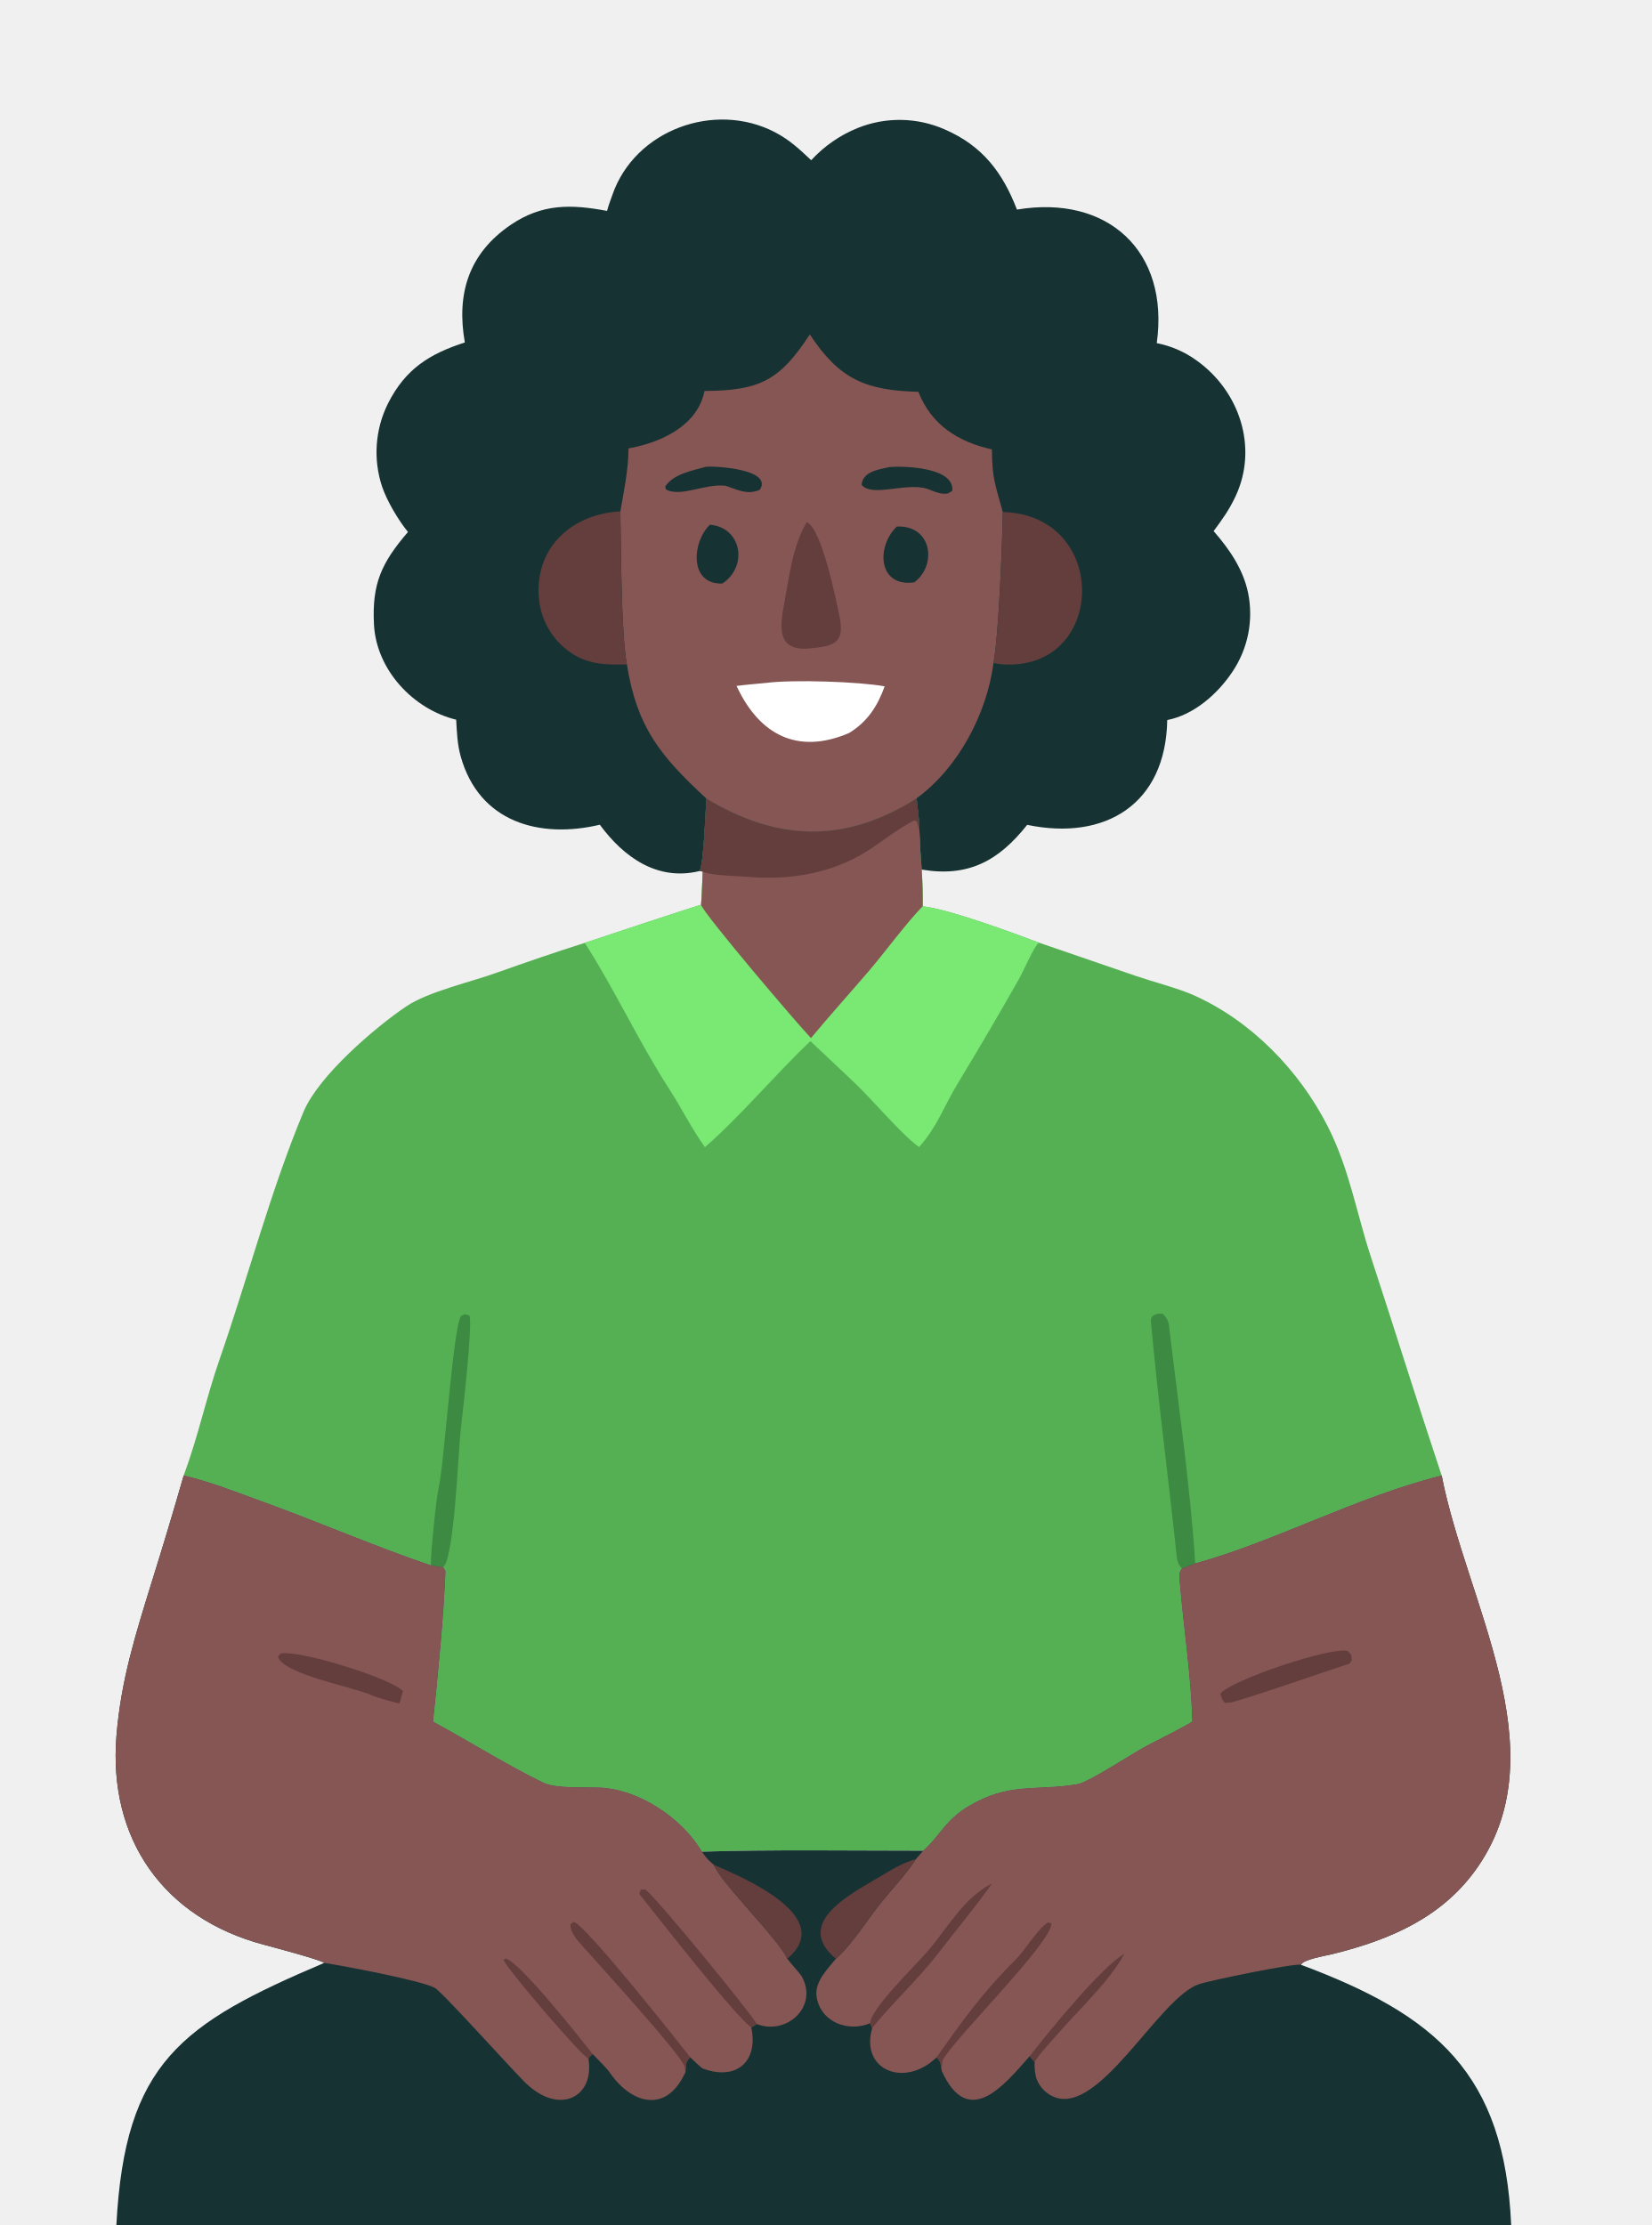
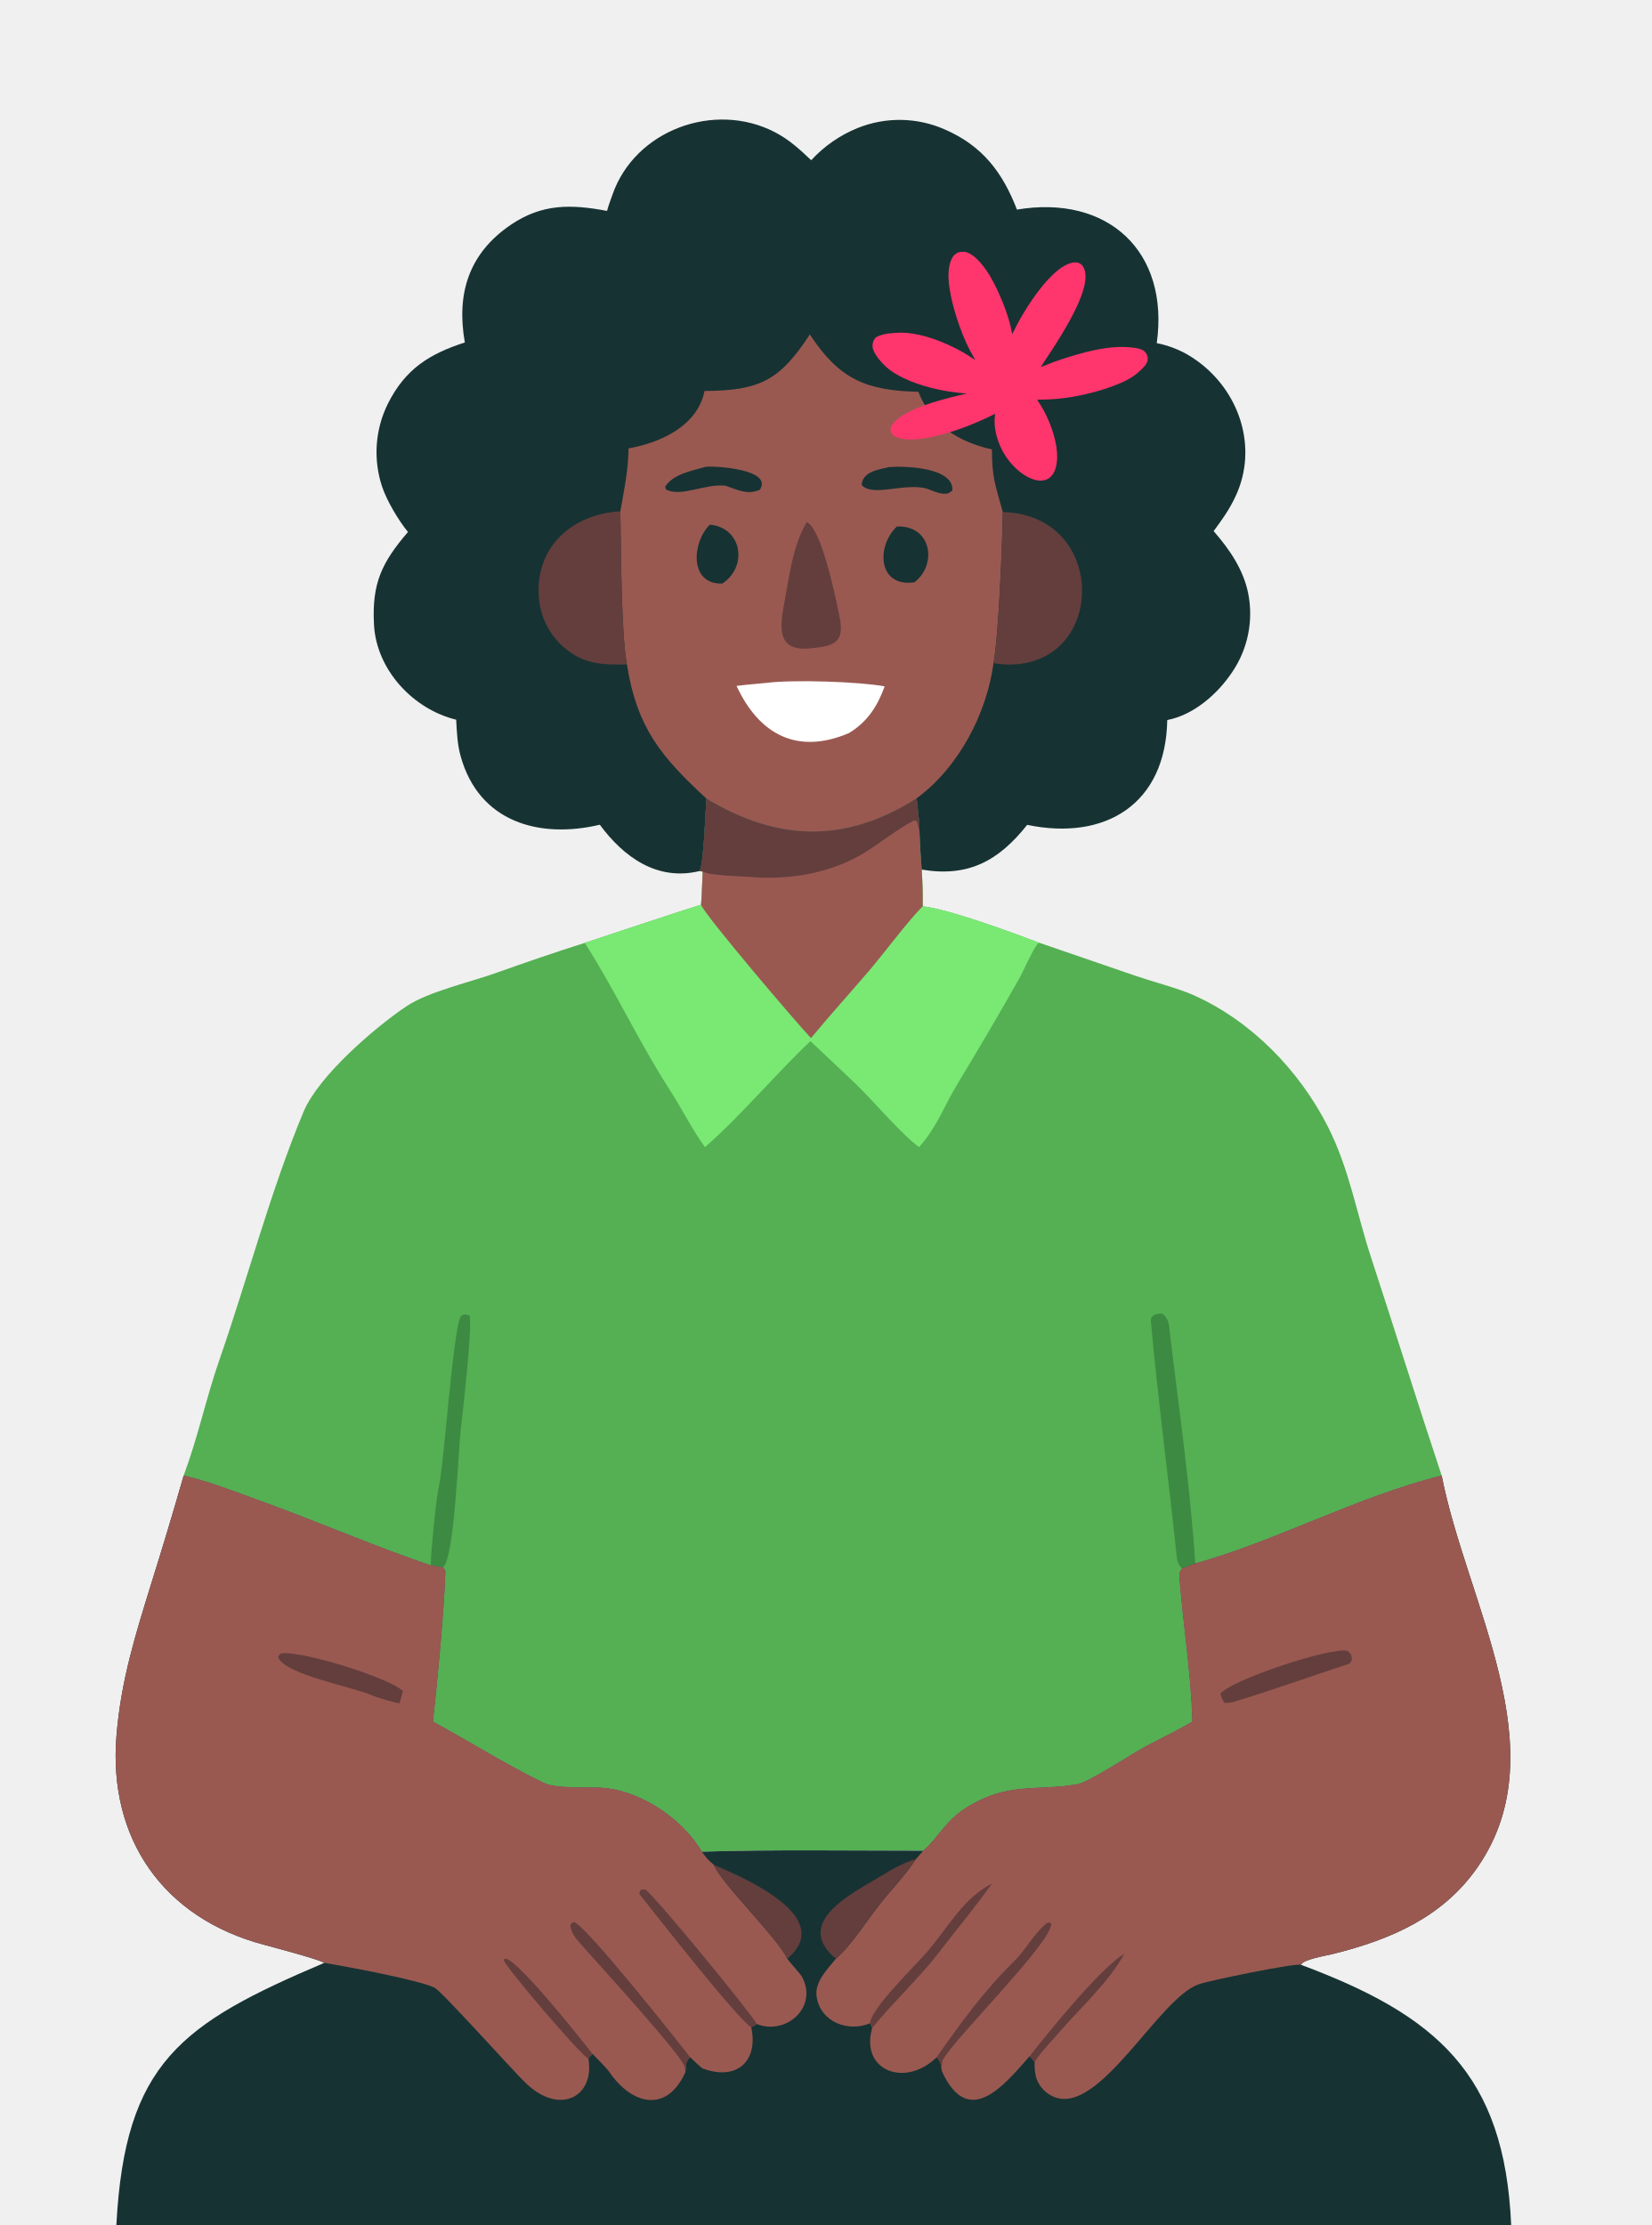
<svg xmlns="http://www.w3.org/2000/svg" width="282" height="380" viewBox="0 0 282 380" fill="none">
  <path d="M120.633 136.385C132.835 143.732 144.379 144.072 156.525 136.343C156.691 137.899 157.035 140.414 157.005 141.9C157.086 144.107 157.216 146.311 157.391 148.512C157.542 150.76 157.584 152.526 157.569 154.779C162.044 155.273 172.847 159.263 177.416 160.991L193.967 166.676C196.791 167.644 201.191 168.788 203.798 169.945C213.663 174.329 221.871 182.805 226.732 192.355C230.428 199.627 231.641 207.149 234.122 214.705C238.193 227.111 242.073 239.624 246.192 251.995C231.635 255.632 217.649 263.293 204.112 267.006C203.442 267.265 202.507 267.663 201.849 267.87C201.279 268.52 201.378 269.198 201.463 270.195C202.105 277.862 203.418 286.37 203.608 294.003C202.706 294.653 197.431 297.338 196.336 297.882C193.84 299.12 186.019 304.365 184.009 304.709C176.881 305.929 172.397 304.29 165.363 308.491C161.41 310.854 160.448 313.616 157.669 316.07C145.574 316.073 131.77 315.865 119.852 316.239C116.476 310.42 108.869 305.44 102.167 305.286C99.871 305.231 94.823 305.44 92.875 304.495C86.424 301.373 80.281 297.459 73.947 294.033C74.745 286.718 75.787 275.884 76.078 268.316C75.914 268.051 75.774 267.828 75.66 267.645C75.027 267.626 74.203 267.452 73.564 267.34C64.061 264.122 54.203 259.839 44.727 256.411C40.507 254.884 35.682 252.975 31.367 251.996C33.838 245.36 35.177 238.826 37.49 232.175C42.24 218.513 46.304 203.059 51.86 189.826C54.417 183.737 63.999 175.503 69.345 171.899C73.199 169.301 80.55 167.696 84.921 166.086C89.857 164.34 94.904 162.59 99.864 161.028C101.009 160.636 120.08 154.299 119.718 154.544C119.869 152.739 119.914 150.673 119.997 148.844L119.473 148.76C120.19 147.519 120.486 138.407 120.633 136.385Z" fill="#54B052" />
  <path d="M120.634 136.385C132.836 143.732 144.38 144.072 156.526 136.343C156.692 137.899 157.036 140.414 157.006 141.9C157.087 144.107 157.217 146.311 157.392 148.512C157.543 150.76 157.585 152.526 157.57 154.779C162.045 155.273 172.848 159.263 177.417 160.991C176.629 161.515 174.8 165.807 174.061 167.115C170.624 173.187 167.118 179.163 163.503 185.127C161.194 188.932 160.051 192.459 156.945 195.904C154.073 193.853 149.139 188.022 146.378 185.362C143.765 182.842 141.019 180.313 138.399 177.81C132.625 183.25 126.252 190.848 120.383 195.917C118.135 192.793 116.4 189.27 114.316 186.04C109.055 177.884 105.095 169.213 99.865 161.028C101.01 160.636 120.081 154.299 119.719 154.544C119.87 152.739 119.915 150.673 119.998 148.844L119.474 148.76C120.191 147.519 120.487 138.407 120.634 136.385Z" fill="#79E974" />
-   <path d="M120.633 136.385C132.835 143.732 144.38 144.072 156.526 136.343C156.692 137.899 157.036 140.414 157.005 141.9C157.087 144.107 157.217 146.311 157.392 148.512C157.542 150.76 157.585 152.526 157.57 154.779C155.008 157.345 150.898 162.892 148.42 165.784C145.14 169.614 141.688 173.439 138.486 177.291C135.837 174.483 120.487 156.449 119.719 154.544C119.87 152.739 119.915 150.673 119.998 148.844L119.474 148.76C120.19 147.519 120.487 138.407 120.633 136.385Z" fill="#865654" />
+   <path d="M120.633 136.385C132.835 143.732 144.38 144.072 156.526 136.343C156.692 137.899 157.036 140.414 157.005 141.9C157.087 144.107 157.217 146.311 157.392 148.512C157.542 150.76 157.585 152.526 157.57 154.779C155.008 157.345 150.898 162.892 148.42 165.784C145.14 169.614 141.688 173.439 138.486 177.291C135.837 174.483 120.487 156.449 119.719 154.544C119.87 152.739 119.915 150.673 119.998 148.844L119.474 148.76C120.19 147.519 120.487 138.407 120.633 136.385Z" fill="#995951" />
  <path d="M120.633 136.385C132.835 143.732 144.38 144.072 156.526 136.343C156.692 137.899 157.036 140.414 157.005 141.9L156.586 140.304L156.16 140.097C153.442 141.462 150.599 143.752 148.004 145.396C142.014 149.19 134.844 150.333 127.861 149.761C126.137 149.619 121.251 149.551 119.998 148.844L119.474 148.76C120.19 147.519 120.487 138.407 120.633 136.385Z" fill="#633E3D" />
-   <path d="M201.849 267.87C201.264 267.306 201.032 266.622 200.947 265.804C199.544 252.41 197.736 239.014 196.535 225.614C196.442 224.606 197.658 224.194 198.596 224.4C199.091 224.866 199.532 225.585 199.613 226.264C201.201 239.73 203.234 253.484 204.112 267.006C203.443 267.265 202.507 267.663 201.849 267.87Z" fill="#3D8A43" />
+   <path d="M201.849 267.87C201.264 267.306 201.032 266.622 200.947 265.804C199.544 252.41 197.736 239.014 196.535 225.614C196.442 224.606 197.658 224.194 198.596 224.4C199.091 224.866 199.532 225.585 199.613 226.264C201.201 239.73 203.234 253.485 204.112 267.006C203.443 267.265 202.507 267.663 201.849 267.87Z" fill="#3D8A43" />
  <path d="M73.565 267.34C73.548 265.314 74.472 255.998 74.916 254.056C75.883 249.828 77.369 226.733 78.728 224.755C79.589 224.36 79.199 224.398 80.166 224.674C80.747 226.242 78.984 241.55 78.669 244.268C78.277 247.64 77.58 266.342 75.661 267.645C75.028 267.626 74.204 267.452 73.565 267.34Z" fill="#3D8A43" />
  <path d="M246.193 251.995C250.412 273.659 266.109 298.743 252.437 318.735C246.495 327.422 237.455 331.273 227.587 333.721C226.434 334.008 222.454 334.657 222.18 335.565C245.24 344.167 256.936 354.133 258.062 380H19.873C21.331 352.259 30.96 345.61 55.373 335.233C54.469 334.623 46.524 332.526 45.026 332.124C27.931 327.573 18.452 314.084 19.889 296.443C20.664 286.933 23.137 279.16 25.959 270.031C27.837 264.042 29.641 258.03 31.368 251.996C35.683 252.975 40.508 254.884 44.728 256.411C54.204 259.839 64.062 264.122 73.565 267.34C74.204 267.452 75.028 267.626 75.661 267.645C75.775 267.828 75.915 268.052 76.08 268.316C75.788 275.884 74.746 286.718 73.948 294.033C80.283 297.459 86.426 301.373 92.876 304.495C94.824 305.44 99.872 305.231 102.169 305.286C108.87 305.44 116.477 310.42 119.853 316.239C131.772 315.865 145.575 316.073 157.67 316.07C160.449 313.616 161.412 310.854 165.365 308.491C172.399 304.29 176.883 305.929 184.01 304.709C186.02 304.365 193.841 299.12 196.337 297.882C197.432 297.338 202.707 294.653 203.609 294.004C203.419 286.37 202.107 277.862 201.464 270.195C201.379 269.198 201.28 268.52 201.85 267.87C202.508 267.663 203.443 267.265 204.113 267.006C217.65 263.293 231.637 255.632 246.193 251.995Z" fill="#173233" />
-   <path d="M31.368 251.996C35.683 252.975 40.508 254.884 44.728 256.411C54.204 259.839 64.062 264.122 73.565 267.34C74.204 267.452 75.028 267.626 75.661 267.645C75.775 267.828 75.915 268.052 76.08 268.316C75.788 275.884 74.746 286.718 73.948 294.033C80.283 297.459 86.426 301.373 92.876 304.495C94.824 305.44 99.872 305.231 102.169 305.286C108.87 305.44 116.477 310.42 119.853 316.239C120.666 317.374 120.836 317.582 121.908 318.491C123.103 321.569 132.993 331.207 134.437 334.521C135.023 335.33 136.673 337.074 136.981 337.663C139.727 342.863 134.178 347.647 129.246 345.676L128.291 346.259C129.529 351.903 125.908 355.443 120.042 353.288C119.759 353.186 118.145 351.628 117.845 351.336C116.995 352.31 117.24 352.383 117.04 353.913C113.784 361.115 107.771 359.28 104.12 353.955C103.537 353.104 101.965 351.601 101.191 350.789C100.946 351.037 100.607 351.314 100.486 351.61C101.578 358.06 95.614 361.411 89.74 355.721C87.451 353.503 75.392 340.032 74.201 339.462C71.41 338.131 58.963 335.807 55.373 335.233C54.469 334.623 46.524 332.526 45.026 332.124C27.931 327.573 18.452 314.084 19.889 296.443C20.664 286.933 23.137 279.16 25.959 270.031C27.837 264.042 29.641 258.03 31.368 251.996Z" fill="#865654" />
+   <path d="M31.368 251.996C35.683 252.975 40.508 254.884 44.728 256.411C54.204 259.839 64.062 264.122 73.565 267.34C74.204 267.452 75.028 267.626 75.661 267.645C75.775 267.828 75.915 268.052 76.08 268.316C75.788 275.884 74.746 286.718 73.948 294.033C80.283 297.459 86.426 301.373 92.876 304.495C94.824 305.44 99.872 305.231 102.169 305.286C108.87 305.44 116.477 310.42 119.853 316.239C120.666 317.374 120.836 317.582 121.908 318.491C123.103 321.569 132.993 331.207 134.437 334.521C135.023 335.33 136.673 337.074 136.981 337.663C139.727 342.863 134.178 347.647 129.246 345.676L128.291 346.259C129.529 351.903 125.908 355.443 120.042 353.288C119.759 353.186 118.145 351.628 117.845 351.336C116.995 352.31 117.24 352.383 117.04 353.913C113.784 361.115 107.771 359.28 104.12 353.955C103.537 353.104 101.965 351.601 101.191 350.789C100.946 351.037 100.607 351.314 100.486 351.61C101.578 358.06 95.614 361.411 89.74 355.721C87.451 353.503 75.392 340.032 74.201 339.462C71.41 338.131 58.963 335.807 55.373 335.233C54.469 334.623 46.524 332.526 45.026 332.124C27.931 327.573 18.452 314.084 19.889 296.443C20.664 286.933 23.137 279.16 25.959 270.031C27.837 264.042 29.641 258.03 31.368 251.996Z" fill="#995951" />
  <path d="M68.23 290.9C67.55 290.866 64.187 289.858 63.514 289.544C60.4 288.095 48.465 286.01 47.463 282.948L47.895 282.416C50.867 281.684 66.661 286.553 68.817 288.823L68.23 290.9Z" fill="#633E3D" />
-   <path d="M117.039 353.913C117.01 353.617 116.966 353.325 116.928 353.029C116.712 351.32 102.031 335.254 99.744 332.661C98.775 331.566 97.327 330.159 97.427 328.629L97.974 328.234C99.835 328.578 115.265 347.991 117.845 351.336C116.995 352.31 117.239 352.383 117.039 353.913Z" fill="#633E3D" />
+   <path d="M117.039 353.913C117.01 353.617 116.966 353.325 116.928 353.029C116.712 351.32 102.031 335.254 99.744 332.661C98.775 331.566 97.327 330.159 97.427 328.629L97.974 328.234C99.835 328.578 115.265 347.991 117.845 351.335C116.995 352.31 117.239 352.383 117.039 353.913Z" fill="#633E3D" />
  <path d="M128.291 346.259C125.431 344.206 112.477 327.615 109.305 323.628C109.073 323.338 109.307 323.024 109.453 322.731L110.177 322.683C111.879 323.815 128.042 343.554 129.246 345.676L128.291 346.259Z" fill="#633E3D" />
  <path d="M100.486 351.61C99.13 350.958 86.318 335.973 85.971 334.687L86.392 334.5C88.85 335.182 99.049 348.046 101.19 350.789C100.945 351.037 100.607 351.314 100.486 351.61Z" fill="#633E3D" />
-   <path d="M246.193 251.995C250.411 273.659 266.109 298.743 252.436 318.735C246.495 327.422 237.454 331.273 227.586 333.721C226.434 334.008 222.453 334.657 222.179 335.565C221.313 335.209 206.629 338.218 204.698 338.888C197.878 341.251 187.766 361.329 180.005 358.127C178.659 357.583 177.597 356.512 177.066 355.163C176.731 354.324 176.626 353.047 176.692 352.156L175.832 351.169C171.315 356.343 165.328 363.587 160.838 353.72C160.56 352.307 160.783 352.25 159.941 351.366C154.531 356.624 146.845 353.617 148.945 346.355L148.58 345.543C144.869 347.11 140.155 345.386 139.461 341.049C139.054 338.526 141.229 336.398 142.744 334.53C145.563 332.034 148.061 327.938 150.43 324.977C152.485 322.408 154.588 320.29 156.405 317.516L157.669 316.07C160.448 313.616 161.411 310.854 165.364 308.491C172.398 304.29 176.882 305.929 184.01 304.709C186.019 304.365 193.841 299.12 196.336 297.882C197.432 297.338 202.706 294.653 203.609 294.003C203.419 286.37 202.106 277.862 201.463 270.195C201.379 269.198 201.279 268.52 201.849 267.87C202.507 267.663 203.443 267.265 204.113 267.006C217.65 263.293 231.636 255.632 246.193 251.995Z" fill="#865654" />
+   <path d="M246.193 251.995C250.411 273.659 266.109 298.743 252.436 318.735C246.495 327.422 237.454 331.273 227.586 333.721C226.434 334.008 222.453 334.657 222.179 335.565C221.313 335.209 206.629 338.218 204.698 338.888C197.878 341.251 187.766 361.329 180.005 358.127C178.659 357.583 177.597 356.512 177.066 355.163C176.731 354.324 176.626 353.047 176.692 352.156L175.832 351.169C171.315 356.343 165.328 363.587 160.838 353.72C160.56 352.307 160.783 352.25 159.941 351.366C154.531 356.624 146.845 353.617 148.945 346.355L148.58 345.543C144.869 347.11 140.155 345.386 139.461 341.049C139.054 338.526 141.229 336.398 142.744 334.53C145.563 332.034 148.061 327.938 150.43 324.977C152.485 322.408 154.588 320.29 156.405 317.516L157.669 316.07C160.448 313.616 161.411 310.854 165.364 308.491C172.398 304.29 176.882 305.929 184.01 304.709C186.019 304.365 193.841 299.12 196.336 297.882C197.432 297.338 202.706 294.653 203.609 294.003C203.419 286.37 202.106 277.862 201.463 270.195C201.379 269.198 201.279 268.52 201.849 267.87C202.507 267.663 203.443 267.265 204.113 267.006C217.65 263.293 231.636 255.632 246.193 251.995Z" fill="#995951" />
  <path d="M208.395 289.268C210.184 286.919 227.52 281.16 230.139 281.959C230.897 282.772 230.694 282.367 230.866 283.509C230.734 283.714 230.598 283.919 230.462 284.125C223.851 286.282 217.182 288.707 210.543 290.687C210.196 290.79 209.387 290.834 209.191 290.841C209.067 290.692 208.829 290.427 208.751 290.271L208.395 289.268Z" fill="#633E3D" />
  <path d="M159.941 351.366C164.238 345.227 168.041 339.999 173.433 334.687C175.099 333.045 177.045 329.568 178.979 328.312L179.516 328.505C179.915 331.403 163.077 348.076 161.091 351.671C160.78 352.235 160.838 353.122 160.838 353.72C160.56 352.307 160.783 352.25 159.941 351.366Z" fill="#633E3D" />
  <path d="M148.58 345.543C148.665 343.062 156.459 335.547 158.429 333.232C161.912 329.133 164.564 324.126 169.416 321.672C166.592 325.656 163.306 329.58 160.318 333.482C156.927 337.907 152.476 341.985 148.945 346.355L148.58 345.543Z" fill="#633E3D" />
-   <path d="M175.832 351.17C178.822 347.318 188.15 335.831 192.018 333.679C189.272 338.647 184.429 342.963 180.711 347.288C179.613 348.568 177.525 350.723 176.692 352.156L175.832 351.17Z" fill="#633E3D" />
+   <path d="M175.832 351.17C178.822 347.318 188.15 335.831 192.018 333.679C189.272 338.647 184.429 342.963 180.711 347.288C179.613 348.568 177.525 350.723 176.692 352.157L175.832 351.17Z" fill="#633E3D" />
  <path d="M142.745 334.53C135.234 328.267 145.835 323.199 150.44 320.401C152.253 319.3 154.356 318.056 156.405 317.516C154.589 320.29 152.486 322.408 150.431 324.977C148.062 327.938 145.563 332.034 142.745 334.53Z" fill="#633E3D" />
  <path d="M121.908 318.491C127.081 320.706 142.892 327.446 134.437 334.521C132.992 331.207 123.102 321.569 121.908 318.491Z" fill="#633E3D" />
  <path d="M103.665 36.022C103.922 35.043 104.259 34.202 104.583 33.267C108.429 22.169 122.068 17.227 132.35 22.588C134.823 23.878 136.531 25.482 138.528 27.364C140.734 24.962 143.444 23.082 146.468 21.86C151.256 19.933 156.622 20.023 161.344 22.109C167.802 24.913 171.227 29.479 173.665 35.796C189.166 33.2 199.722 42.899 197.54 58.601C199.969 59.077 202.272 60.072 204.281 61.519C211.683 66.753 214.912 76.442 210.98 84.795C209.894 87.105 208.75 88.674 207.251 90.706C209.924 93.763 212.284 97.186 213.132 101.229C214.092 105.912 213.126 110.785 210.449 114.747C207.933 118.521 203.892 122.087 199.33 122.975C199.085 137.345 188.747 143.65 175.412 140.873C170.539 147.024 165.358 149.857 157.391 148.512C157.216 146.312 157.086 144.107 157.005 141.9C157.035 140.414 156.691 137.899 156.525 136.343C144.379 144.072 132.835 143.732 120.633 136.385C120.487 138.407 120.19 147.519 119.473 148.76C112.233 150.542 106.467 146.342 102.434 140.852C92.114 143.294 81.815 140.422 78.675 129.186C78.084 127.07 78.026 125.089 77.901 122.916C70.546 121.126 64.278 114.394 63.866 106.695C63.485 99.6 65.207 96.068 69.669 90.855C68.01 88.824 66.071 85.54 65.249 83.111C63.694 78.426 64.058 73.317 66.261 68.9C69.249 62.989 73.356 60.432 79.38 58.49C77.914 50.184 80.036 43.294 87.194 38.417C92.577 34.749 97.565 34.868 103.665 36.022Z" fill="#173233" />
-   <path d="M138.293 57.115C143.354 64.811 147.868 66.687 156.827 66.916C159.078 72.632 163.665 75.467 169.392 76.753C169.402 81.578 169.942 82.752 171.251 87.447C171.155 92.938 170.566 108.326 169.664 113.235C168.511 121.911 163.659 131.133 156.526 136.343C144.38 144.072 132.835 143.732 120.633 136.385C112.823 129.165 108.749 124.236 107.063 113.482C106.047 108.318 106.055 93.013 105.936 87.336C106.574 83.767 107.299 80.217 107.337 76.582C112.765 75.606 119.11 72.792 120.312 66.77C129.764 66.719 133.176 64.966 138.293 57.115Z" fill="#865654" />
+   <path d="M138.293 57.115C143.354 64.811 147.868 66.687 156.827 66.916C159.078 72.632 163.665 75.467 169.392 76.753C169.402 81.578 169.942 82.752 171.251 87.447C171.155 92.938 170.566 108.326 169.664 113.235C168.511 121.911 163.659 131.133 156.526 136.343C144.38 144.072 132.835 143.732 120.633 136.385C112.823 129.165 108.749 124.236 107.063 113.482C106.047 108.318 106.055 93.013 105.936 87.336C106.574 83.767 107.299 80.217 107.337 76.582C112.765 75.606 119.11 72.792 120.312 66.77C129.764 66.719 133.176 64.966 138.293 57.115Z" fill="#995951" />
  <path d="M130.876 116.629C135.39 116.039 146.754 116.414 151.072 117.22C149.847 120.636 148.082 123.334 144.962 125.202C136.208 128.941 129.662 125.507 125.779 117.145C127.453 116.931 129.192 116.789 130.876 116.629Z" fill="white" />
  <path d="M137.786 89.154C140.36 90.46 142.66 101.948 143.324 105.081C144.238 109.408 142.868 110.258 139.09 110.655C132.938 111.537 133.015 107.896 133.885 103.254C134.739 98.699 135.354 93.176 137.786 89.154Z" fill="#633E3D" />
  <path d="M153.158 89.923C159.136 89.674 160.086 96.479 156.139 99.453C149.896 100.345 149.6 93.281 153.158 89.923Z" fill="#173233" />
-   <path d="M121.241 89.609C126.67 90.09 127.786 96.718 123.363 99.661C117.592 99.857 118.197 92.478 121.241 89.609Z" fill="#173233" />
+   <path d="M121.241 89.608C126.67 90.09 127.786 96.718 123.363 99.661C117.592 99.857 118.197 92.478 121.241 89.608Z" fill="#173233" />
  <path d="M120.558 79.719C122.373 79.554 132.061 80.188 129.746 83.659C127.569 84.549 126.148 83.709 123.889 82.955C120.277 82.565 116.383 84.958 113.73 83.608L113.592 83.121C114.894 80.989 118.233 80.357 120.558 79.719Z" fill="#173233" />
  <path d="M151.896 79.76C154.467 79.561 163.019 79.801 162.624 83.82L161.909 84.268C160.72 84.532 159.483 83.898 158.294 83.461C154.591 82.372 148.879 84.985 147.138 82.792C147.34 80.5 150.092 80.184 151.896 79.76Z" fill="#173233" />
  <path d="M107.063 113.482C102.937 113.565 99.657 113.458 96.331 110.593C93.752 108.363 92.189 105.181 92.001 101.777C91.473 93.299 97.827 87.764 105.935 87.336C106.055 93.013 106.046 108.318 107.063 113.482Z" fill="#633E3D" />
-   <path d="M171.251 87.447C189.646 87.922 188.986 114.747 171.134 113.45C170.639 113.417 170.147 113.345 169.664 113.235C170.566 108.326 171.155 92.938 171.251 87.447Z" fill="#633E3D" />
+   <path d="M171.251 87.447C189.646 87.921 188.986 114.747 171.134 113.45C170.639 113.417 170.147 113.345 169.664 113.234C170.566 108.326 171.155 92.938 171.251 87.447Z" fill="#633E3D" />
+   <path d="M163.723 43.086C162.687 43.417 162.095 44.613 161.981 46.606C161.862 48.664 162.571 52.103 163.845 55.659C164.649 57.901 165.304 59.326 166.427 61.273L166.559 61.502L165.872 61.052C164.846 60.379 164.14 59.97 163.106 59.446C159.826 57.784 156.437 56.814 153.902 56.814C153.19 56.813 151.782 56.927 151.273 57.026C150.73 57.131 150.023 57.361 149.739 57.525C149.148 57.868 148.848 58.803 149.077 59.589C149.408 60.724 150.904 62.494 152.355 63.468C154.608 64.98 157.901 66.157 161.696 66.806C162.581 66.957 164.515 67.188 164.895 67.188C165.024 67.188 165.119 67.2 165.104 67.214C165.09 67.228 164.608 67.345 164.033 67.473C159.423 68.503 155.875 69.778 153.882 71.122C153.277 71.529 152.537 72.249 152.273 72.687C152.099 72.976 152.085 73.022 152.086 73.356C152.088 73.929 152.311 74.251 152.929 74.576C154.911 75.617 159.527 74.942 165.186 72.783C166.503 72.281 168.853 71.241 169.623 70.82C169.776 70.737 169.912 70.68 169.926 70.693C169.94 70.707 169.925 70.928 169.893 71.185C169.693 72.773 170.136 74.9 171.045 76.706C172.518 79.636 175.221 81.892 177.487 82.083C177.954 82.122 178.508 82.013 178.908 81.804C180.284 81.083 180.842 78.889 180.363 76.087C179.943 73.628 178.813 70.817 177.4 68.715C177.243 68.482 177.115 68.28 177.115 68.266C177.115 68.252 177.486 68.24 177.94 68.24C182.377 68.24 187.927 67.013 191.985 65.136C193.13 64.606 194.048 63.966 194.95 63.068C195.529 62.49 195.727 62.23 195.89 61.834C196.14 61.227 195.953 60.473 195.437 60.007C195.103 59.705 194.659 59.541 193.849 59.421C191.444 59.064 188.854 59.281 185.512 60.119C183.066 60.732 180.105 61.699 178.299 62.474C178.016 62.595 177.767 62.694 177.744 62.694C177.721 62.694 178.158 62.011 178.716 61.176C183.978 53.299 186.031 48.493 185.191 46.017C184.638 44.385 182.938 44.411 180.739 46.087C180.128 46.552 178.932 47.741 178.245 48.565C176.438 50.732 174.57 53.621 173.277 56.248C173.061 56.687 172.872 57.047 172.858 57.049C172.843 57.051 172.793 56.821 172.745 56.538C172.329 54.055 170.623 49.732 168.991 47.023C167.678 44.845 166.12 43.321 164.923 43.047C164.592 42.971 164.025 42.989 163.723 43.086Z" fill-rule="evenodd" clip-rule="evenodd" fill="#FF356E" />
</svg>
